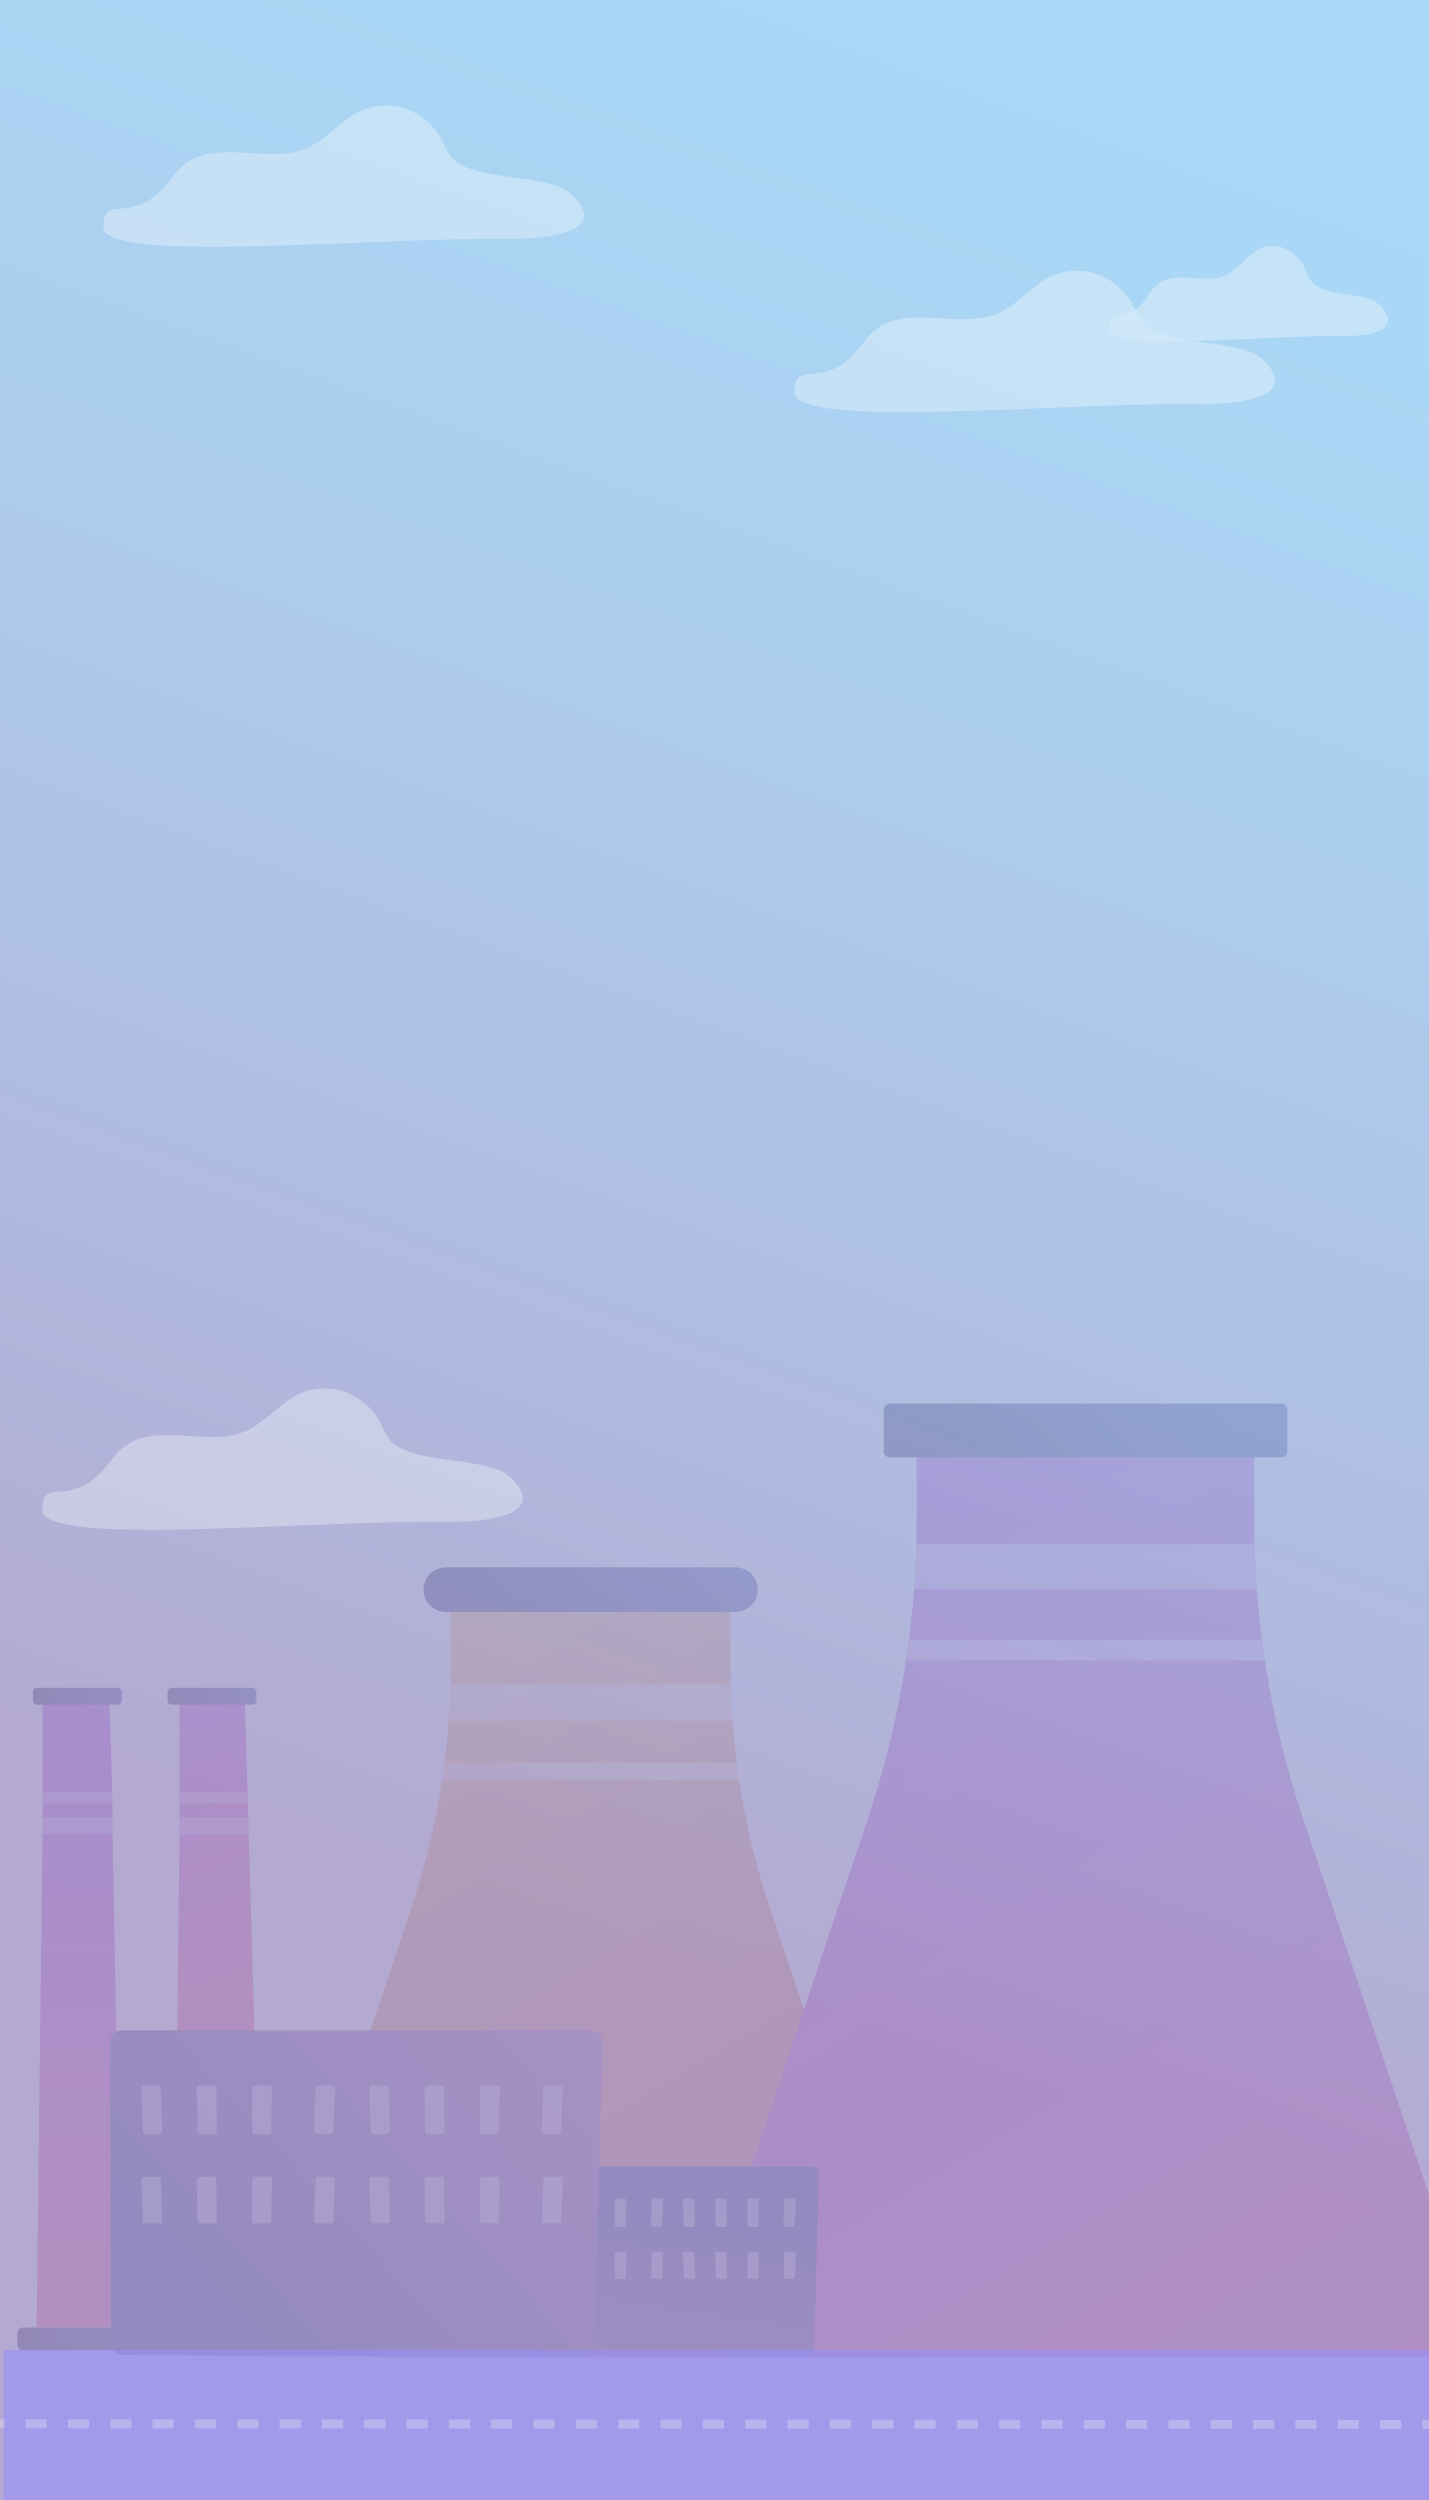
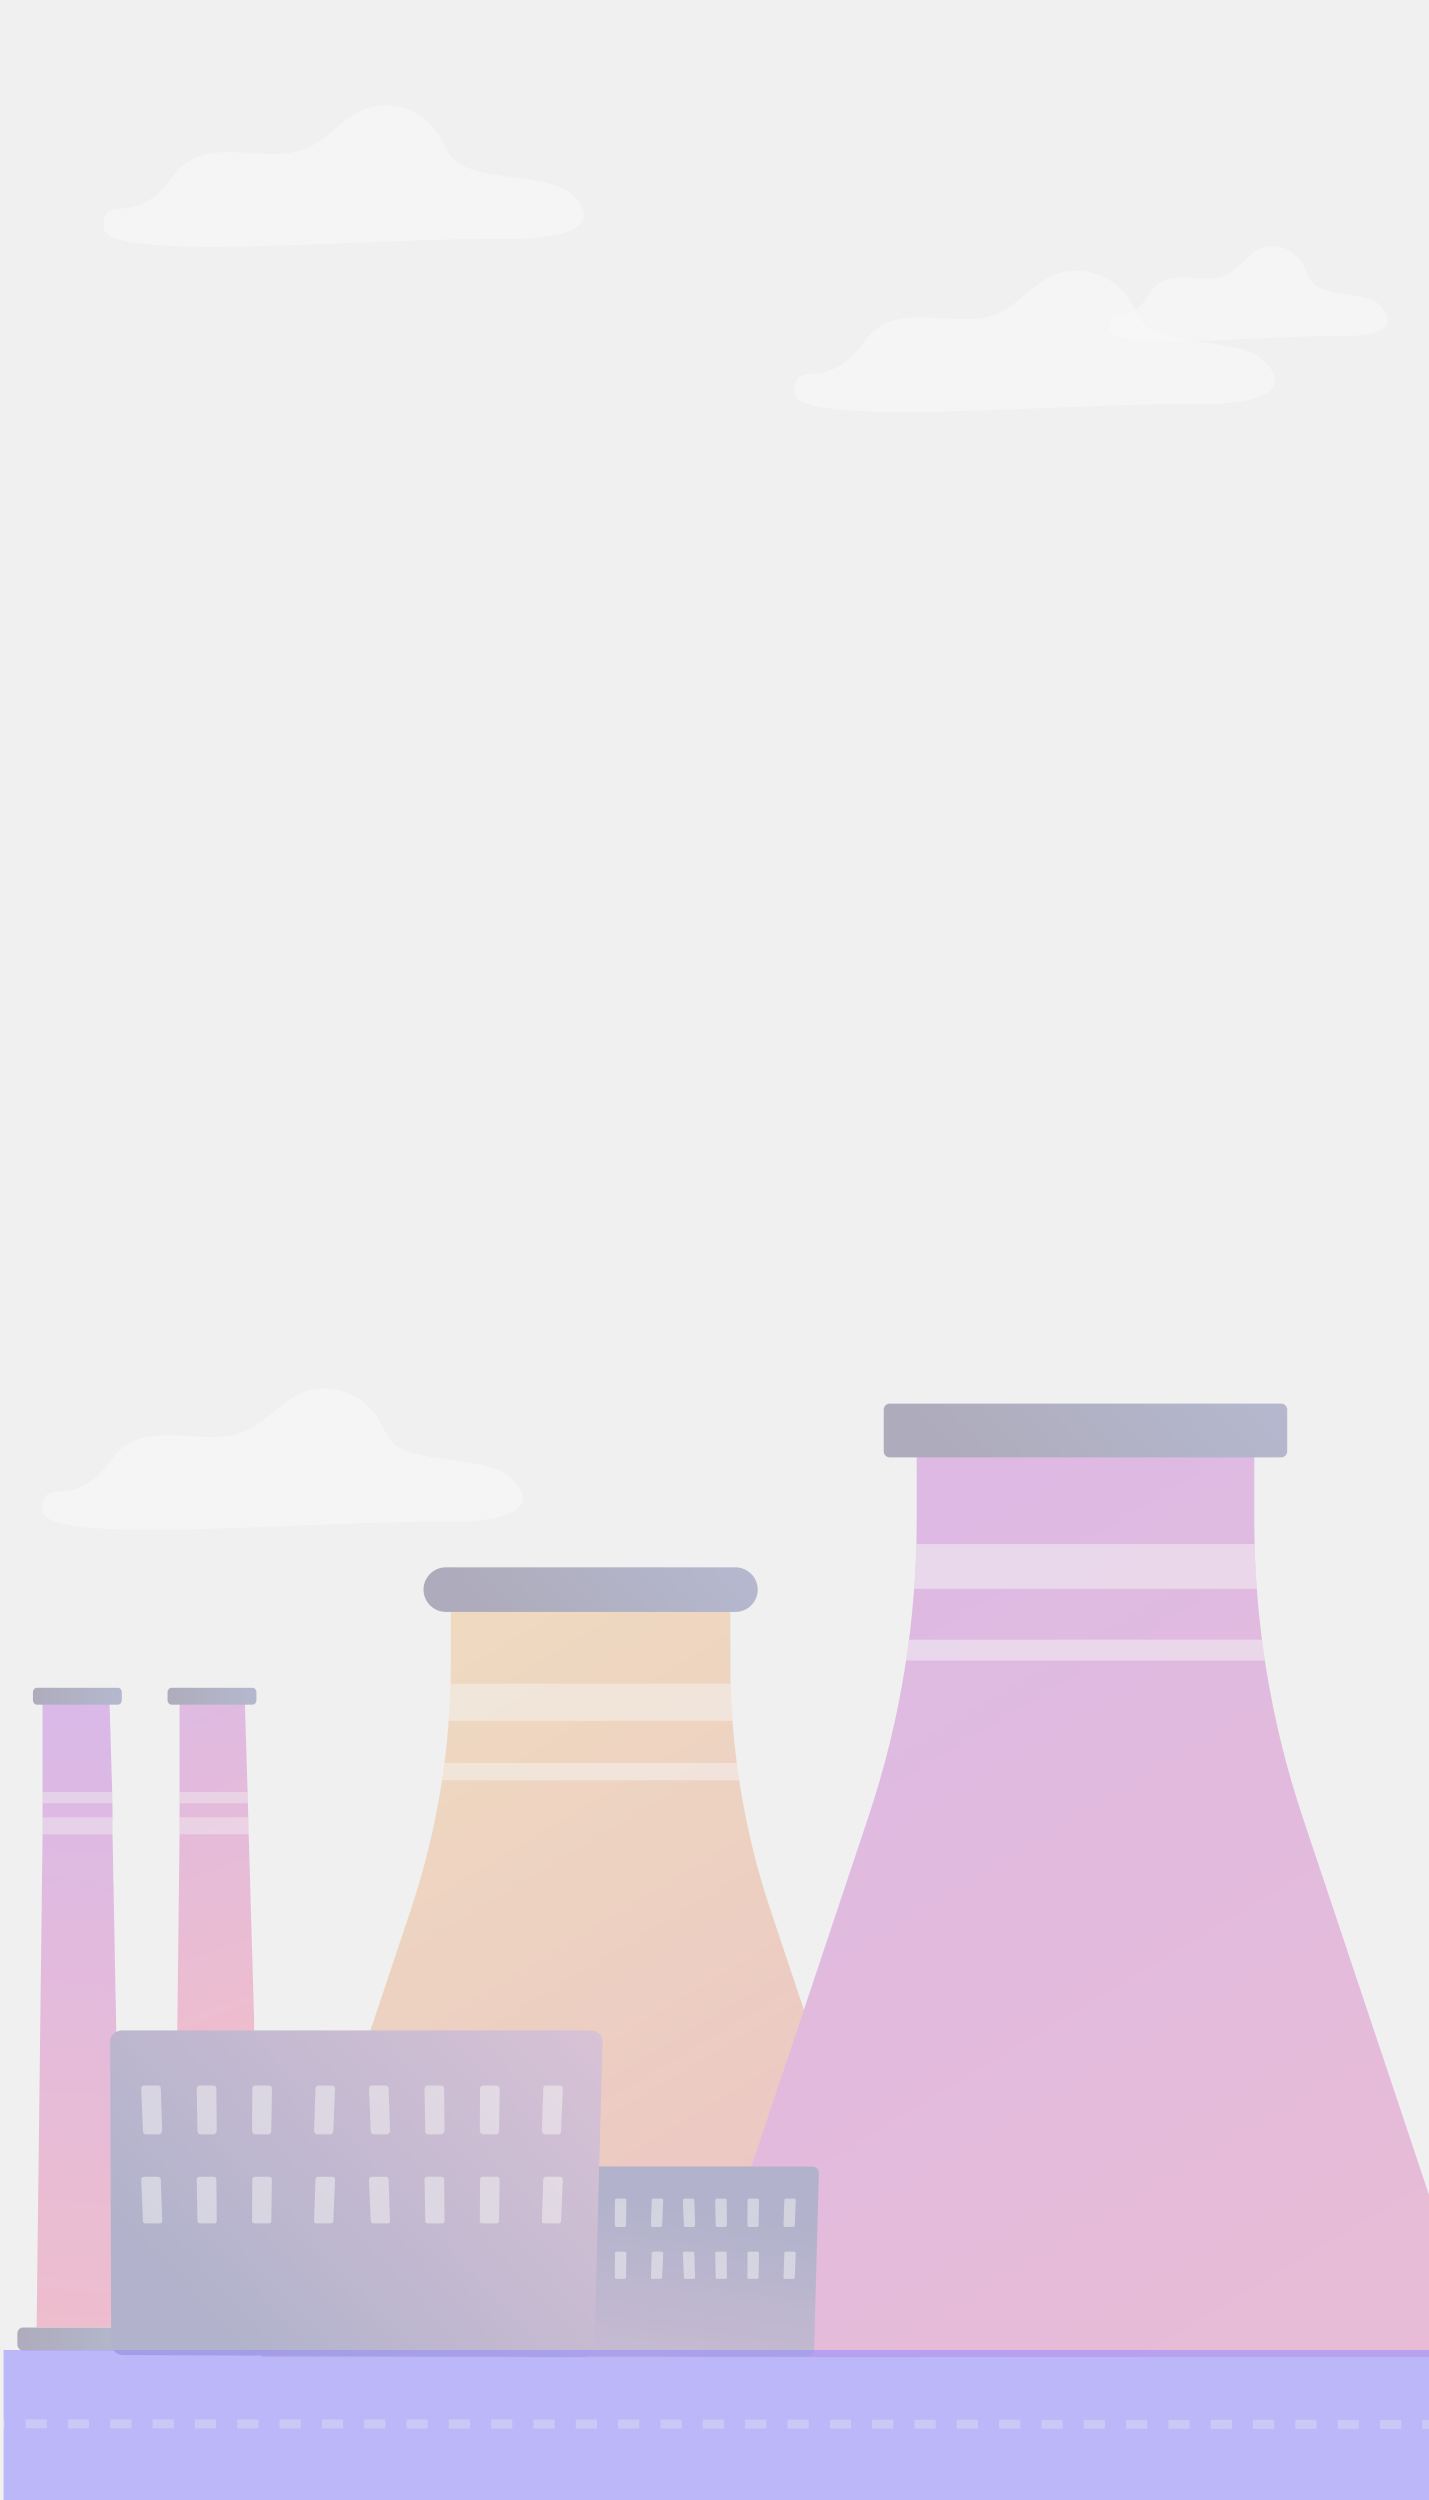
<svg xmlns="http://www.w3.org/2000/svg" version="1.1" id="Layer_1" x="0px" y="0px" viewBox="0 0 800 1400" style="enable-background:new 0 0 800 1400;" xml:space="preserve">
  <style type="text/css">
	.st0{opacity:0.3;}
	.st1{fill:url(#SVGID_1_);}
- 	.st2{fill:url(#SVGID_00000119110449410936657370000000848398284574008253_);}
- 	.st3{opacity:0.5;fill:#FFFFFF;}
- 	.st4{fill:url(#SVGID_00000022560364500565892140000008583560869241048977_);}
- 	.st5{fill:url(#SVGID_00000074407919650388937400000010262753671158387608_);}
- 	.st6{fill:url(#SVGID_00000005950835238441873040000006017521638676383399_);}
- 	.st7{fill:url(#SVGID_00000026860646407989075470000001975861409058203545_);}
- 	.st8{fill:url(#SVGID_00000033329810143190140850000017189702140744809367_);}
- 	.st9{fill:url(#SVGID_00000082339203706495787820000007171338386121756317_);}
- 	.st10{opacity:0.4;fill:#FFFFFF;}
- 	.st11{fill:url(#SVGID_00000038393242292920628850000006641086601771007902_);}
- 	.st12{fill:url(#SVGID_00000139269368292297564680000011957986059369902495_);}
- 	.st13{fill:url(#SVGID_00000144314770128305113170000016569703595850647210_);}
- 	.st14{opacity:0.5;fill:url(#SVGID_00000015323889096464077150000014298378166697600663_);enable-background:new    ;}
- 	.st15{opacity:0.58;fill:#968EFD;}
- 	.st16{fill:#FCFCFC;}
- 	.st17{fill:none;stroke:#F2F2F2;stroke-width:5;stroke-miterlimit:10;}
- 	.st18{fill:none;stroke:#F2F2F2;stroke-width:5;stroke-miterlimit:10;stroke-dasharray:11.851,11.851;}
- 	.st19{display:none;opacity:0.5;fill:url(#SVGID_00000050642314152058893200000010486006661974796950_);}
- 	.st20{opacity:0.5;}
- 	.st21{opacity:0.65;fill:#FFFFFF;}
+ 	.st2{fill:url(#SVGID_00000179636706227269717060000016754374283379648163_);}
+ 	.st3{opacity:0.5;fill:#FFFFFF;enable-background:new    ;}
+ 	.st4{fill:url(#SVGID_00000151523004366465993060000016748797211217797772_);}
+ 	.st5{fill:url(#SVGID_00000118359877094769742120000015035813441653047936_);}
+ 	.st6{fill:url(#SVGID_00000067228425143909057960000003497682477575234963_);}
+ 	.st7{fill:url(#SVGID_00000134209711541108279260000011713799091211817663_);}
+ 	.st8{fill:url(#SVGID_00000088820891223352328490000017370862691139040164_);}
+ 	.st9{fill:url(#SVGID_00000062154771401683900580000013424691553392186767_);}
+ 	.st10{opacity:0.4;fill:#FFFFFF;enable-background:new    ;}
+ 	.st11{fill:url(#SVGID_00000132090195095447058700000014674400283587562175_);}
+ 	.st12{fill:url(#SVGID_00000086692400001598010840000010243752748014541470_);}
+ 	.st13{fill:url(#SVGID_00000123435174728793723260000007491922144246903195_);}
+ 	.st14{opacity:0.58;fill:#968EFD;enable-background:new    ;}
+ 	.st15{fill:none;}
+ 	.st16{fill:none;stroke:#F2F2F2;stroke-width:5;stroke-miterlimit:10;}
+ 	.st17{fill:none;stroke:#F2F2F2;stroke-width:5;stroke-miterlimit:10;stroke-dasharray:11.851,11.851;}
+ 	.st18{display:none;opacity:0.5;fill:url(#SVGID_00000067932693426242555660000012425406571378111380_);enable-background:new    ;}
+ 	.st19{opacity:0.5;}
+ 	.st20{opacity:0.65;fill:#FFFFFF;enable-background:new    ;}
</style>
  <g class="st0">
    <g>
      <g>
        <g>
-           <linearGradient id="SVGID_1_" gradientUnits="userSpaceOnUse" x1="-656.203" y1="566.481" x2="-1224.789" y2="1512.064" gradientTransform="matrix(-1 0 0 1 -710.3754 -17.4032)">
+           <linearGradient id="SVGID_1_" gradientUnits="userSpaceOnUse" x1="-156.197" y1="833.515" x2="-724.783" y2="-112.068" gradientTransform="matrix(-1 0 0 -1 -210.3754 1382.597)">
            <stop offset="0" style="stop-color:#FDF53F" />
            <stop offset="1" style="stop-color:#D93C65" />
          </linearGradient>
-           <path class="st1" d="M252.45,931.77l0-49.89l156.58,0l0,49.89c0,46.84,7.58,93.36,22.43,137.78l83.76,250.39l-368.97,0      l83.76-250.39C244.88,1025.13,252.45,978.6,252.45,931.77z" />
-           <linearGradient id="SVGID_00000081629111063714075170000012494587700123995550_" gradientUnits="userSpaceOnUse" x1="-1094.17" y1="858.736" x2="-1003.668" y2="942.093" gradientTransform="matrix(-1 0 0 1 -710.3754 -17.4032)">
+           <path class="st1" d="M252.45,931.77v-49.89h156.58v49.89c0,46.84,7.58,93.36,22.43,137.78l83.76,250.39H146.25l83.76-250.39      C244.88,1025.13,252.45,978.6,252.45,931.77z" />
+           <linearGradient id="SVGID_00000175289498623173131250000004198391472781029303_" gradientUnits="userSpaceOnUse" x1="-594.174" y1="541.272" x2="-503.671" y2="457.914" gradientTransform="matrix(-1 0 0 -1 -210.3754 1382.597)">
            <stop offset="0" style="stop-color:#2B3582" />
            <stop offset="1" style="stop-color:#150E42" />
          </linearGradient>
-           <path style="fill:url(#SVGID_00000081629111063714075170000012494587700123995550_);" d="M249.65,902.67l162.19,0      c6.89,0,12.48-5.59,12.48-12.48l0,0c0-6.89-5.59-12.48-12.48-12.48l-162.19,0c-6.89,0-12.48,5.59-12.48,12.48l0,0      C237.17,897.09,242.76,902.67,249.65,902.67z" />
-           <path class="st3" d="M410.23,963.67l-158.97,0c0.51-6.92,0.86-13.85,1.03-20.79l156.9,0      C409.37,949.82,409.72,956.75,410.23,963.67z" />
-           <path class="st3" d="M413.97,996.94l-166.46,0c0.49-3.23,0.95-6.46,1.36-9.7l163.73,0      C413.03,990.47,413.48,993.71,413.97,996.94z" />
+           <path style="fill:url(#SVGID_00000175289498623173131250000004198391472781029303_);" d="M249.65,902.67h162.19      c6.89,0,12.48-5.59,12.48-12.48l0,0c0-6.89-5.59-12.48-12.48-12.48H249.65c-6.89,0-12.48,5.59-12.48,12.48l0,0      C237.17,897.09,242.76,902.67,249.65,902.67z" />
+           <path class="st3" d="M410.23,963.67H251.26c0.51-6.92,0.86-13.85,1.03-20.79h156.9C409.37,949.82,409.72,956.75,410.23,963.67z" />
+           <path class="st3" d="M413.97,996.94H247.51c0.49-3.23,0.95-6.46,1.36-9.7H412.6C413.03,990.47,413.48,993.71,413.97,996.94z" />
        </g>
        <g>
-           <linearGradient id="SVGID_00000002356217833036830060000013062418544274707898_" gradientUnits="userSpaceOnUse" x1="-1063.973" y1="756.633" x2="-1632.559" y2="1702.218" gradientTransform="matrix(-1 0 0 1 -710.3754 -17.4032)">
+           <linearGradient id="SVGID_00000074409480658457747360000013976411648582783639_" gradientUnits="userSpaceOnUse" x1="-563.975" y1="643.368" x2="-1132.561" y2="-302.217" gradientTransform="matrix(-1 0 0 -1 -210.3754 1382.597)">
            <stop offset="0" style="stop-color:#A737D5" />
            <stop offset="1" style="stop-color:#EF497A" />
          </linearGradient>
-           <path style="fill:url(#SVGID_00000002356217833036830060000013062418544274707898_);" d="M513.34,851.26l0-60.24l189.06,0      l0,60.24c0,56.55,9.15,112.73,27.09,166.35l101.13,302.32l-445.5,0l101.13-302.32C504.19,963.98,513.34,907.81,513.34,851.26z" />
-           <linearGradient id="SVGID_00000144322617401635638960000008962847464677406906_" gradientUnits="userSpaceOnUse" x1="-1385.851" y1="756.198" x2="-1270.52" y2="862.425" gradientTransform="matrix(-1 0 0 1 -710.3754 -17.4032)">
+           <path style="fill:url(#SVGID_00000074409480658457747360000013976411648582783639_);" d="M513.34,851.26v-60.24H702.4v60.24      c0,56.55,9.15,112.73,27.09,166.35l101.13,302.32h-445.5l101.13-302.32C504.19,963.98,513.34,907.81,513.34,851.26z" />
+           <linearGradient id="SVGID_00000152222594958911942270000015258670037366378893_" gradientUnits="userSpaceOnUse" x1="-885.843" y1="643.793" x2="-770.512" y2="537.566" gradientTransform="matrix(-1 0 0 -1 -210.3754 1382.597)">
            <stop offset="0" style="stop-color:#2B3582" />
            <stop offset="1" style="stop-color:#150E42" />
          </linearGradient>
-           <path style="fill:url(#SVGID_00000144322617401635638960000008962847464677406906_);" d="M498.26,816.13l219.21,0      c1.86,0,3.37-1.51,3.37-3.37v-23.38c0-1.86-1.51-3.37-3.37-3.37l-219.21,0c-1.86,0-3.37,1.51-3.37,3.37l0,23.38      C494.89,814.62,496.4,816.13,498.26,816.13z" />
-           <path class="st3" d="M703.84,889.77l-191.94,0c0.62-8.35,1.03-16.72,1.25-25.11l189.44,0      C702.8,873.05,703.22,881.42,703.84,889.77z" />
-           <path class="st3" d="M708.36,929.94l-200.99,0c0.59-3.9,1.14-7.8,1.65-11.72l197.69,0      C707.22,922.14,707.77,926.05,708.36,929.94z" />
+           <path style="fill:url(#SVGID_00000152222594958911942270000015258670037366378893_);" d="M498.26,816.13h219.21      c1.86,0,3.37-1.51,3.37-3.37v-23.38c0-1.86-1.51-3.37-3.37-3.37H498.26c-1.86,0-3.37,1.51-3.37,3.37v23.38      C494.89,814.62,496.4,816.13,498.26,816.13z" />
+           <path class="st3" d="M703.84,889.77H511.9c0.62-8.35,1.03-16.72,1.25-25.11h189.44C702.8,873.05,703.22,881.42,703.84,889.77z" />
+           <path class="st3" d="M708.36,929.94H507.37c0.59-3.9,1.14-7.8,1.65-11.72h197.69C707.22,922.14,707.77,926.05,708.36,929.94z" />
        </g>
        <g>
          <g>
-             <linearGradient id="SVGID_00000004526349611485259890000017751788891895622028_" gradientUnits="userSpaceOnUse" x1="-1067.957" y1="1414.281" x2="-1092.064" y2="1252.02" gradientTransform="matrix(-1 0 0 1 -710.3754 -17.4032)">
+             <linearGradient id="SVGID_00000029014197284960397390000013198862799912356268_" gradientUnits="userSpaceOnUse" x1="-567.955" y1="-14.281" x2="-592.063" y2="147.981" gradientTransform="matrix(-1 0 0 -1 -210.3754 1382.597)">
              <stop offset="0" style="stop-color:#9F5699" />
              <stop offset="1" style="stop-color:#202278" />
            </linearGradient>
-             <path style="fill:url(#SVGID_00000004526349611485259890000017751788891895622028_);" d="M301.94,1213.23h152.74       c2.2,0,3.94,1.61,3.89,3.72l-2.67,99.14c-0.05,2.03-1.85,3.64-4.01,3.64l-149.68-0.64c-2.13-0.01-3.87-1.66-3.87-3.68       l-0.33-98.47C298.01,1214.84,299.76,1213.23,301.94,1213.23z" />
+             <path style="fill:url(#SVGID_00000029014197284960397390000013198862799912356268_);" d="M301.94,1213.23h152.74       c2.2,0,3.94,1.61,3.89,3.72l-2.67,99.14c-0.05,2.03-1.85,3.64-4.01,3.64l-149.68-0.64c-2.13-0.01-3.87-1.66-3.87-3.68       l-0.33-98.47C298.01,1214.84,299.76,1213.23,301.94,1213.23z" />
            <g>
              <g>
                <path class="st3" d="M440.05,1231.21h4.76c0.22,0,0.43,0.16,0.59,0.31c0.15,0.15,0.24,0.39,0.23,0.6l-0.58,13.96         c-0.02,0.41-0.38,1.03-0.82,1.03h-4.64c-0.22,0-0.43-0.36-0.59-0.51c-0.15-0.15-0.24-0.49-0.23-0.7l0.46-13.81         C439.25,1231.69,439.61,1231.21,440.05,1231.21z" />
                <path class="st3" d="M419.45,1231.21h4.76c0.22,0,0.43,0.16,0.58,0.3c0.15,0.15,0.24,0.38,0.23,0.59l-0.2,13.96         c-0.01,0.42-0.37,1.05-0.82,1.05h-4.64c-0.22,0-0.43-0.36-0.58-0.5c-0.15-0.15-0.24-0.48-0.24-0.69l0.08-13.81         C418.64,1231.7,419.01,1231.21,419.45,1231.21z" />
                <path class="st3" d="M401.34,1231.21h4.76c0.45,0,0.81,0.42,0.82,0.84l0.13,13.7c0,0.21-0.08,0.7-0.24,0.84         c-0.15,0.15-0.36,0.52-0.58,0.52h-4.64c-0.45,0-0.81-0.61-0.82-1.03l-0.25-13.8c0-0.21,0.08-0.55,0.23-0.7         C400.91,1231.44,401.12,1231.21,401.34,1231.21z" />
                <path class="st3" d="M382.64,1231.53c0.15-0.15,0.37-0.31,0.59-0.31h4.76c0.44,0,0.8,0.41,0.82,0.82l0.46,13.7         c0.01,0.21-0.08,0.71-0.23,0.86c-0.15,0.15-0.37,0.53-0.59,0.53h-4.64c-0.44,0-0.8-0.6-0.82-1.02l-0.58-13.84         C382.41,1232.06,382.49,1231.68,382.64,1231.53z" />
              </g>
              <g>
                <path class="st3" d="M365.79,1231.21h4.76c0.22,0,0.43,0.16,0.59,0.31c0.15,0.15,0.24,0.39,0.23,0.6l-0.58,13.96         c-0.02,0.41-0.38,1.03-0.82,1.03h-4.64c-0.22,0-0.43-0.36-0.59-0.51c-0.15-0.15-0.24-0.49-0.23-0.7l0.46-13.81         C364.99,1231.69,365.35,1231.21,365.79,1231.21z" />
-                 <path class="st3" d="M345.19,1231.21l4.76,0c0.22,0,0.43,0.16,0.58,0.3c0.15,0.15,0.24,0.38,0.24,0.59l-0.2,13.96         c-0.01,0.42-0.37,1.05-0.82,1.05h-4.64c-0.22,0-0.43-0.36-0.58-0.5c-0.15-0.15-0.24-0.48-0.24-0.69l0.08-13.81         C344.37,1231.7,344.74,1231.21,345.19,1231.21z" />
+                 <path class="st3" d="M345.19,1231.21h4.76c0.22,0,0.43,0.16,0.58,0.3c0.15,0.15,0.24,0.38,0.24,0.59l-0.2,13.96         c-0.01,0.42-0.37,1.05-0.82,1.05h-4.64c-0.22,0-0.43-0.36-0.58-0.5c-0.15-0.15-0.24-0.48-0.24-0.69l0.08-13.81         C344.37,1231.7,344.74,1231.21,345.19,1231.21z" />
                <path class="st3" d="M327.08,1231.21h4.76c0.45,0,0.81,0.42,0.82,0.84l0.13,13.7c0,0.21-0.08,0.7-0.24,0.84         c-0.15,0.15-0.36,0.52-0.58,0.52h-4.64c-0.45,0-0.81-0.61-0.82-1.03l-0.25-13.8c0-0.21,0.08-0.55,0.23-0.7         C326.65,1231.44,326.86,1231.21,327.08,1231.21z" />
                <path class="st3" d="M308.38,1231.53c0.15-0.15,0.37-0.31,0.59-0.31h4.76c0.44,0,0.8,0.41,0.82,0.82l0.46,13.7         c0.01,0.21-0.08,0.71-0.23,0.86s-0.37,0.53-0.59,0.53h-4.64c-0.44,0-0.8-0.6-0.82-1.02l-0.58-13.84         C308.14,1232.06,308.22,1231.68,308.38,1231.53z" />
              </g>
            </g>
            <g>
              <g>
                <path class="st3" d="M440.05,1260.95h4.76c0.22,0,0.43,0.15,0.59,0.3c0.15,0.15,0.24,0.39,0.23,0.6l-0.58,13.62         c-0.02,0.41-0.38,0.7-0.82,0.7h-4.64c-0.22,0-0.43-0.02-0.59-0.17c-0.15-0.15-0.24-0.32-0.23-0.53l0.46-13.71         C439.25,1261.33,439.61,1260.95,440.05,1260.95z" />
-                 <path class="st3" d="M419.45,1260.95h4.76c0.22,0,0.43,0.15,0.58,0.29c0.15,0.15,0.24,0.38,0.23,0.58l-0.2,13.62         c-0.01,0.42-0.37,0.72-0.82,0.72h-4.64c-0.22,0-0.43-0.02-0.58-0.17c-0.15-0.15-0.24-0.31-0.24-0.52l0.08-13.71         C418.64,1261.34,419.01,1260.95,419.45,1260.95z" />
+                 <path class="st3" d="M419.45,1260.95h4.76c0.22,0,0.43,0.15,0.58,0.29c0.15,0.15,0.24,0.38,0.23,0.58l-0.2,13.62         c-0.01,0.42-0.37,0.72-0.82,0.72h-4.64c-0.22,0-0.43-0.02-0.58-0.17s-0.24-0.31-0.24-0.52l0.08-13.71         C418.64,1261.34,419.01,1260.95,419.45,1260.95z" />
                <path class="st3" d="M401.34,1260.95h4.76c0.45,0,0.81,0.41,0.82,0.83l0.13,13.69c0,0.21-0.08,0.36-0.24,0.51         c-0.15,0.15-0.36,0.18-0.58,0.18h-4.64c-0.45,0-0.81-0.28-0.82-0.7l-0.25-13.63c0-0.21,0.08-0.46,0.23-0.6         C400.91,1261.08,401.12,1260.95,401.34,1260.95z" />
-                 <path class="st3" d="M382.64,1261.25c0.15-0.15,0.37-0.3,0.59-0.3l4.76,0c0.44,0,0.8,0.4,0.82,0.81l0.46,13.69         c0.01,0.21-0.08,0.37-0.23,0.52c-0.15,0.15-0.37,0.19-0.59,0.19h-4.64c-0.44,0-0.8-0.27-0.82-0.68l-0.58-13.66         C382.41,1261.61,382.49,1261.4,382.64,1261.25z" />
+                 <path class="st3" d="M382.64,1261.25c0.15-0.15,0.37-0.3,0.59-0.3h4.76c0.44,0,0.8,0.4,0.82,0.81l0.46,13.69         c0.01,0.21-0.08,0.37-0.23,0.52c-0.15,0.15-0.37,0.19-0.59,0.19h-4.64c-0.44,0-0.8-0.27-0.82-0.68l-0.58-13.66         C382.41,1261.61,382.49,1261.4,382.64,1261.25z" />
              </g>
              <g>
                <path class="st3" d="M365.79,1260.95h4.76c0.22,0,0.43,0.15,0.59,0.3c0.15,0.15,0.24,0.39,0.23,0.6l-0.58,13.62         c-0.02,0.41-0.38,0.7-0.82,0.7h-4.64c-0.22,0-0.43-0.02-0.59-0.17c-0.15-0.15-0.24-0.32-0.23-0.53l0.46-13.71         C364.99,1261.33,365.35,1260.95,365.79,1260.95z" />
-                 <path class="st3" d="M345.19,1260.95h4.76c0.22,0,0.43,0.15,0.58,0.29c0.15,0.15,0.24,0.38,0.24,0.58l-0.2,13.62         c-0.01,0.42-0.37,0.72-0.82,0.72h-4.64c-0.22,0-0.43-0.02-0.58-0.17c-0.15-0.15-0.24-0.31-0.24-0.52l0.08-13.71         C344.37,1261.34,344.74,1260.95,345.19,1260.95z" />
+                 <path class="st3" d="M345.19,1260.95h4.76c0.22,0,0.43,0.15,0.58,0.29c0.15,0.15,0.24,0.38,0.24,0.58l-0.2,13.62         c-0.01,0.42-0.37,0.72-0.82,0.72h-4.64c-0.22,0-0.43-0.02-0.58-0.17s-0.24-0.31-0.24-0.52l0.08-13.71         C344.37,1261.34,344.74,1260.95,345.19,1260.95z" />
                <path class="st3" d="M327.08,1260.95h4.76c0.45,0,0.81,0.41,0.82,0.83l0.13,13.69c0,0.21-0.08,0.36-0.24,0.51         c-0.15,0.15-0.36,0.18-0.58,0.18h-4.64c-0.45,0-0.81-0.28-0.82-0.7l-0.25-13.63c0-0.21,0.08-0.46,0.23-0.6         C326.65,1261.08,326.86,1260.95,327.08,1260.95z" />
                <path class="st3" d="M308.38,1261.25c0.15-0.15,0.37-0.3,0.59-0.3h4.76c0.44,0,0.8,0.4,0.82,0.81l0.46,13.69         c0.01,0.21-0.08,0.37-0.23,0.52c-0.15,0.15-0.37,0.19-0.59,0.19h-4.64c-0.44,0-0.8-0.27-0.82-0.68l-0.58-13.66         C308.14,1261.61,308.22,1261.4,308.38,1261.25z" />
              </g>
            </g>
          </g>
          <g>
-             <linearGradient id="SVGID_00000069399247653250080800000017033326240952567739_" gradientUnits="userSpaceOnUse" x1="-768.953" y1="975.993" x2="-741.921" y2="1341.634" gradientTransform="matrix(-1 0 0 1 -710.3754 -17.4032)">
+             <linearGradient id="SVGID_00000142135318598662285130000000823763563662358408_" gradientUnits="userSpaceOnUse" x1="-268.952" y1="424.007" x2="-241.92" y2="58.365" gradientTransform="matrix(-1 0 0 -1 -210.3754 1382.597)">
              <stop offset="0" style="stop-color:#A737D5" />
              <stop offset="1" style="stop-color:#EF497A" />
            </linearGradient>
-             <polygon style="fill:url(#SVGID_00000069399247653250080800000017033326240952567739_);" points="20.5,1303.29 68.25,1303.29        63.02,1027.16 63.08,1019.34 62.96,1010.23 62.8,1002.42 61.36,954.29 61.36,953.03 23.83,953.03 23.83,1027.16      " />
-             <linearGradient id="SVGID_00000013903190319583658470000017877936476171114129_" gradientUnits="userSpaceOnUse" x1="-778.623" y1="967.28" x2="-728.827" y2="967.28" gradientTransform="matrix(-1 0 0 1 -710.3754 -17.4032)">
+             <polygon style="fill:url(#SVGID_00000142135318598662285130000000823763563662358408_);" points="20.5,1303.29 68.25,1303.29        63.02,1027.16 63.08,1019.34 62.96,1010.23 62.8,1002.42 61.36,954.29 61.36,953.03 23.83,953.03 23.83,1027.16      " />
+             <linearGradient id="SVGID_00000054245935957416459870000015626125011360958135_" gradientUnits="userSpaceOnUse" x1="-278.615" y1="432.717" x2="-228.825" y2="432.717" gradientTransform="matrix(-1 0 0 -1 -210.3754 1382.597)">
              <stop offset="0" style="stop-color:#2B3582" />
              <stop offset="1" style="stop-color:#150E42" />
            </linearGradient>
-             <path style="fill:url(#SVGID_00000013903190319583658470000017877936476171114129_);" d="M18.45,947.75       c0-1.44,0.99-2.6,2.22-2.6h45.35c1.23,0,2.22,1.17,2.22,2.6v4.26c0,1.44-0.99,2.6-2.22,2.6l-45.35,0       c-1.23,0-2.22-1.17-2.22-2.6L18.45,947.75z" />
-             <linearGradient id="SVGID_00000065788253302416198750000012531813673566017971_" gradientUnits="userSpaceOnUse" x1="-787.359" y1="1327.234" x2="-720.09" y2="1327.234" gradientTransform="matrix(-1 0 0 1 -710.3754 -17.4032)">
+             <path style="fill:url(#SVGID_00000054245935957416459870000015626125011360958135_);" d="M18.45,947.75       c0-1.44,0.99-2.6,2.22-2.6h45.35c1.23,0,2.22,1.17,2.22,2.6v4.26c0,1.44-0.99,2.6-2.22,2.6H20.67c-1.23,0-2.22-1.17-2.22-2.6       L18.45,947.75z" />
+             <linearGradient id="SVGID_00000169523604328844368630000012388379474472154522_" gradientUnits="userSpaceOnUse" x1="-287.355" y1="72.772" x2="-220.085" y2="72.772" gradientTransform="matrix(-1 0 0 -1 -210.3754 1382.597)">
              <stop offset="0" style="stop-color:#2B3582" />
              <stop offset="1" style="stop-color:#150E42" />
            </linearGradient>
-             <path style="fill:url(#SVGID_00000065788253302416198750000012531813673566017971_);" d="M9.71,1306.95       c0-1.94,1.34-3.52,3-3.52l61.27,0c1.66,0,3,1.58,3,3.52v5.75c0,1.94-1.34,3.52-3,3.52l-61.27,0c-1.66,0-3-1.58-3-3.52       L9.71,1306.95z" />
+             <path style="fill:url(#SVGID_00000169523604328844368630000012388379474472154522_);" d="M9.71,1306.95       c0-1.94,1.34-3.52,3-3.52h61.27c1.66,0,3,1.58,3,3.52v5.75c0,1.94-1.34,3.52-3,3.52H12.71c-1.66,0-3-1.58-3-3.52L9.71,1306.95z       " />
            <polygon class="st10" points="23.83,1003.52 23.83,1009.83 63.11,1009.83 62.88,1003.52      " />
            <polygon class="st10" points="23.83,1017.72 23.83,1027.19 63.63,1027.19 63.39,1017.72      " />
          </g>
          <g>
            <g>
-               <linearGradient id="SVGID_00000088134779957209076190000001735140354252050092_" gradientUnits="userSpaceOnUse" x1="-772.777" y1="927.791" x2="-862.023" y2="1165.782" gradientTransform="matrix(-1 0 0 1 -710.3754 -17.4032)">
+               <linearGradient id="SVGID_00000106836991221823618530000007805960812814987675_" gradientUnits="userSpaceOnUse" x1="-272.778" y1="472.21" x2="-362.025" y2="234.219" gradientTransform="matrix(-1 0 0 -1 -210.3754 1382.597)">
                <stop offset="0" style="stop-color:#A737D5" />
                <stop offset="1" style="stop-color:#EF497A" />
              </linearGradient>
-               <polygon style="fill:url(#SVGID_00000088134779957209076190000001735140354252050092_);" points="98.95,1164.45         142.27,1164.45 142.27,1129.78 139.26,1027.16 139.08,1019.34 138.84,1010.23 138.62,1002.42 137.15,954.29 137.12,953.03         100.55,953.03 100.55,1027.16       " />
-               <linearGradient id="SVGID_00000067955460284656168060000015401052446916000654_" gradientUnits="userSpaceOnUse" x1="-853.99" y1="967.28" x2="-804.194" y2="967.28" gradientTransform="matrix(-1 0 0 1 -710.3754 -17.4032)">
+               <polygon style="fill:url(#SVGID_00000106836991221823618530000007805960812814987675_);" points="98.95,1164.45         142.27,1164.45 142.27,1129.78 139.26,1027.16 139.08,1019.34 138.84,1010.23 138.62,1002.42 137.15,954.29 137.12,953.03         100.55,953.03 100.55,1027.16       " />
+               <linearGradient id="SVGID_00000165954346699954977960000001687377406674024845_" gradientUnits="userSpaceOnUse" x1="-353.985" y1="432.717" x2="-304.195" y2="432.717" gradientTransform="matrix(-1 0 0 -1 -210.3754 1382.597)">
                <stop offset="0" style="stop-color:#2B3582" />
                <stop offset="1" style="stop-color:#150E42" />
              </linearGradient>
-               <path style="fill:url(#SVGID_00000067955460284656168060000015401052446916000654_);" d="M93.82,947.75        c0-1.44,0.99-2.6,2.22-2.6l45.35,0c1.23,0,2.22,1.17,2.22,2.6v4.26c0,1.44-0.99,2.6-2.22,2.6l-45.35,0        c-1.23,0-2.22-1.17-2.22-2.6V947.75z" />
+               <path style="fill:url(#SVGID_00000165954346699954977960000001687377406674024845_);" d="M93.82,947.75        c0-1.44,0.99-2.6,2.22-2.6h45.35c1.23,0,2.22,1.17,2.22,2.6v4.26c0,1.44-0.99,2.6-2.22,2.6H96.04c-1.23,0-2.22-1.17-2.22-2.6        V947.75z" />
            </g>
            <polygon class="st10" points="100.55,1003.52 100.55,1009.83 138.87,1009.83 138.64,1003.52      " />
            <polygon class="st10" points="100.55,1017.72 100.55,1027.19 139.39,1027.19 139.15,1017.72      " />
          </g>
          <g>
-             <linearGradient id="SVGID_00000023271591421865876380000012658991807576309901_" gradientUnits="userSpaceOnUse" x1="-1027.094" y1="1135.803" x2="-826.151" y2="1320.882" gradientTransform="matrix(-1 0 0 1 -710.3754 -17.4032)">
+             <linearGradient id="SVGID_00000054967857999513103370000008287786476279454874_" gradientUnits="userSpaceOnUse" x1="-527.092" y1="264.199" x2="-326.15" y2="79.12" gradientTransform="matrix(-1 0 0 -1 -210.3754 1382.597)">
              <stop offset="0" style="stop-color:#9F5699" />
              <stop offset="1" style="stop-color:#202278" />
            </linearGradient>
-             <path style="fill:url(#SVGID_00000023271591421865876380000012658991807576309901_);" d="M68.41,1137.02l262.34,0       c3.78,0,6.77,2.77,6.68,6.39l-4.58,170.27c-0.09,3.49-3.18,6.26-6.88,6.24l-257.07-1.11c-3.66-0.02-6.64-2.85-6.65-6.32       l-0.57-169.13C61.65,1139.78,64.67,1137.02,68.41,1137.02z" />
+             <path style="fill:url(#SVGID_00000054967857999513103370000008287786476279454874_);" d="M68.41,1137.02h262.34       c3.78,0,6.77,2.77,6.68,6.39l-4.58,170.27c-0.09,3.49-3.18,6.26-6.88,6.24l-257.07-1.11c-3.66-0.02-6.64-2.85-6.65-6.32       l-0.57-169.13C61.65,1139.78,64.67,1137.02,68.41,1137.02z" />
            <g>
              <g>
-                 <path class="st3" d="M305.62,1167.9h8.17c0.38,0,0.75,0.28,1.01,0.54c0.26,0.26,0.4,0.68,0.39,1.04l-0.99,23.97         c-0.03,0.71-0.65,1.78-1.4,1.78h-7.97c-0.38,0-0.74-0.62-1.01-0.88c-0.26-0.26-0.41-0.84-0.39-1.2l0.79-23.71         C304.25,1168.72,304.87,1167.9,305.62,1167.9z" />
+                 <path class="st3" d="M305.62,1167.9h8.17c0.38,0,0.75,0.28,1.01,0.54s0.4,0.68,0.39,1.04l-0.99,23.97         c-0.03,0.71-0.65,1.78-1.4,1.78h-7.97c-0.38,0-0.74-0.62-1.01-0.88c-0.26-0.26-0.41-0.84-0.39-1.2l0.79-23.71         C304.25,1168.72,304.87,1167.9,305.62,1167.9z" />
                <path class="st3" d="M270.24,1167.9h8.18c0.38,0,0.73,0.27,1,0.52c0.26,0.25,0.41,0.66,0.4,1.01l-0.35,23.97         c-0.01,0.72-0.63,1.81-1.4,1.81h-7.98c-0.37,0-0.73-0.61-0.99-0.86c-0.26-0.25-0.41-0.83-0.41-1.18l0.15-23.71         C268.85,1168.74,269.47,1167.9,270.24,1167.9z" />
                <path class="st3" d="M239.14,1167.9h8.18c0.77,0,1.39,0.71,1.4,1.44l0.22,23.53c0,0.35-0.14,1.2-0.41,1.45         c-0.26,0.25-0.62,0.9-1,0.9h-7.98c-0.76,0-1.39-1.05-1.4-1.78l-0.42-23.7c-0.01-0.36,0.14-0.94,0.4-1.2         C238.4,1168.29,238.76,1167.9,239.14,1167.9z" />
-                 <path class="st3" d="M207.02,1168.44c0.26-0.26,0.63-0.54,1.01-0.54h8.18c0.76,0,1.38,0.7,1.4,1.41l0.79,23.53         c0.01,0.36-0.13,1.21-0.39,1.47c-0.26,0.26-0.63,0.91-1.01,0.91h-7.97c-0.75,0-1.37-1.03-1.4-1.74l-0.99-23.77         C206.61,1169.35,206.75,1168.7,207.02,1168.44z" />
+                 <path class="st3" d="M207.02,1168.44c0.26-0.26,0.63-0.54,1.01-0.54h8.18c0.76,0,1.38,0.7,1.4,1.41l0.79,23.53         c0.01,0.36-0.13,1.21-0.39,1.47s-0.63,0.91-1.01,0.91h-7.97c-0.75,0-1.37-1.03-1.4-1.74l-0.99-23.77         C206.61,1169.35,206.75,1168.7,207.02,1168.44z" />
              </g>
              <g>
-                 <path class="st3" d="M178.07,1167.9h8.17c0.38,0,0.75,0.28,1.01,0.54c0.26,0.26,0.41,0.68,0.39,1.04l-0.99,23.97         c-0.03,0.71-0.65,1.78-1.4,1.78h-7.97c-0.38,0-0.74-0.62-1.01-0.88c-0.26-0.26-0.41-0.84-0.39-1.2l0.79-23.71         C176.69,1168.72,177.31,1167.9,178.07,1167.9z" />
+                 <path class="st3" d="M178.07,1167.9h8.17c0.38,0,0.75,0.28,1.01,0.54s0.41,0.68,0.39,1.04l-0.99,23.97         c-0.03,0.71-0.65,1.78-1.4,1.78h-7.97c-0.38,0-0.74-0.62-1.01-0.88c-0.26-0.26-0.41-0.84-0.39-1.2l0.79-23.71         C176.69,1168.72,177.31,1167.9,178.07,1167.9z" />
                <path class="st3" d="M142.69,1167.9h8.18c0.38,0,0.73,0.27,1,0.52c0.26,0.25,0.41,0.66,0.4,1.01l-0.35,23.97         c-0.01,0.72-0.63,1.81-1.4,1.81h-7.98c-0.37,0-0.73-0.61-0.99-0.86c-0.26-0.25-0.41-0.83-0.41-1.18l0.15-23.71         C141.29,1168.74,141.92,1167.9,142.69,1167.9z" />
                <path class="st3" d="M111.58,1167.9h8.18c0.77,0,1.39,0.71,1.4,1.44l0.22,23.53c0,0.35-0.14,1.2-0.41,1.45         c-0.26,0.25-0.62,0.9-1,0.9h-7.98c-0.76,0-1.39-1.05-1.4-1.78l-0.42-23.7c-0.01-0.36,0.14-0.94,0.4-1.2         C110.85,1168.29,111.21,1167.9,111.58,1167.9z" />
-                 <path class="st3" d="M79.46,1168.44c0.26-0.26,0.63-0.54,1.01-0.54h8.17c0.76,0,1.38,0.7,1.4,1.41l0.79,23.53         c0.01,0.36-0.13,1.21-0.39,1.47c-0.26,0.26-0.63,0.91-1.01,0.91h-7.97c-0.75,0-1.37-1.03-1.4-1.74l-0.99-23.77         C79.06,1169.35,79.2,1168.7,79.46,1168.44z" />
+                 <path class="st3" d="M79.46,1168.44c0.26-0.26,0.63-0.54,1.01-0.54h8.17c0.76,0,1.38,0.7,1.4,1.41l0.79,23.53         c0.01,0.36-0.13,1.21-0.39,1.47s-0.63,0.91-1.01,0.91h-7.97c-0.75,0-1.37-1.03-1.4-1.74l-0.99-23.77         C79.06,1169.35,79.2,1168.7,79.46,1168.44z" />
              </g>
            </g>
            <g>
              <g>
-                 <path class="st3" d="M305.62,1218.97h8.17c0.38,0,0.75,0.26,1.01,0.52c0.26,0.26,0.4,0.67,0.39,1.03l-0.99,23.39         c-0.03,0.71-0.65,1.2-1.4,1.2h-7.97c-0.38,0-0.74-0.04-1.01-0.3c-0.26-0.26-0.41-0.55-0.39-0.91l0.79-23.55         C304.25,1219.62,304.87,1218.97,305.62,1218.97z" />
+                 <path class="st3" d="M305.62,1218.97h8.17c0.38,0,0.75,0.26,1.01,0.52s0.4,0.67,0.39,1.03l-0.99,23.39         c-0.03,0.71-0.65,1.2-1.4,1.2h-7.97c-0.38,0-0.74-0.04-1.01-0.3c-0.26-0.26-0.41-0.55-0.39-0.91l0.79-23.55         C304.25,1219.62,304.87,1218.97,305.62,1218.97z" />
                <path class="st3" d="M270.24,1218.97h8.18c0.38,0,0.73,0.25,1,0.51c0.26,0.25,0.41,0.65,0.4,1l-0.35,23.39         c-0.01,0.72-0.63,1.23-1.4,1.23h-7.98c-0.37,0-0.73-0.04-0.99-0.29c-0.26-0.25-0.41-0.54-0.41-0.89l0.15-23.55         C268.85,1219.65,269.47,1218.97,270.24,1218.97z" />
                <path class="st3" d="M239.14,1218.97h8.18c0.77,0,1.39,0.7,1.4,1.42l0.22,23.52c0,0.35-0.14,0.62-0.41,0.87         c-0.26,0.25-0.62,0.32-1,0.32h-7.98c-0.76,0-1.39-0.48-1.4-1.2l-0.42-23.41c-0.01-0.36,0.14-0.78,0.4-1.04         C238.4,1219.2,238.76,1218.97,239.14,1218.97z" />
-                 <path class="st3" d="M207.02,1219.49c0.26-0.26,0.63-0.52,1.01-0.52h8.18c0.76,0,1.38,0.68,1.4,1.39l0.79,23.52         c0.01,0.36-0.13,0.63-0.39,0.89c-0.26,0.26-0.63,0.33-1.01,0.33h-7.97c-0.75,0-1.37-0.46-1.4-1.17l-0.99-23.47         C206.61,1220.1,206.75,1219.75,207.02,1219.49z" />
+                 <path class="st3" d="M207.02,1219.49c0.26-0.26,0.63-0.52,1.01-0.52h8.18c0.76,0,1.38,0.68,1.4,1.39l0.79,23.52         c0.01,0.36-0.13,0.63-0.39,0.89s-0.63,0.33-1.01,0.33h-7.97c-0.75,0-1.37-0.46-1.4-1.17l-0.99-23.47         C206.61,1220.1,206.75,1219.75,207.02,1219.49z" />
              </g>
              <g>
-                 <path class="st3" d="M178.07,1218.97h8.17c0.38,0,0.75,0.26,1.01,0.52c0.26,0.26,0.41,0.67,0.39,1.03l-0.99,23.39         c-0.03,0.71-0.65,1.2-1.4,1.2h-7.97c-0.38,0-0.74-0.04-1.01-0.3c-0.26-0.26-0.41-0.55-0.39-0.91l0.79-23.55         C176.69,1219.62,177.31,1218.97,178.07,1218.97z" />
+                 <path class="st3" d="M178.07,1218.97h8.17c0.38,0,0.75,0.26,1.01,0.52s0.41,0.67,0.39,1.03l-0.99,23.39         c-0.03,0.71-0.65,1.2-1.4,1.2h-7.97c-0.38,0-0.74-0.04-1.01-0.3c-0.26-0.26-0.41-0.55-0.39-0.91l0.79-23.55         C176.69,1219.62,177.31,1218.97,178.07,1218.97z" />
                <path class="st3" d="M142.69,1218.97h8.18c0.38,0,0.73,0.25,1,0.51c0.26,0.25,0.41,0.65,0.4,1l-0.35,23.39         c-0.01,0.72-0.63,1.23-1.4,1.23h-7.98c-0.37,0-0.73-0.04-0.99-0.29c-0.26-0.25-0.41-0.54-0.41-0.89l0.15-23.55         C141.29,1219.65,141.92,1218.97,142.69,1218.97z" />
                <path class="st3" d="M111.58,1218.97h8.18c0.77,0,1.39,0.7,1.4,1.42l0.22,23.52c0,0.35-0.14,0.62-0.41,0.87         c-0.26,0.25-0.62,0.32-1,0.32h-7.98c-0.76,0-1.39-0.48-1.4-1.2l-0.42-23.41c-0.01-0.36,0.14-0.78,0.4-1.04         C110.85,1219.2,111.21,1218.97,111.58,1218.97z" />
-                 <path class="st3" d="M79.46,1219.49c0.26-0.26,0.63-0.52,1.01-0.52h8.17c0.76,0,1.38,0.68,1.4,1.39l0.79,23.52         c0.01,0.36-0.13,0.63-0.39,0.89c-0.26,0.26-0.63,0.33-1.01,0.33h-7.97c-0.75,0-1.37-0.46-1.4-1.17l-0.99-23.47         C79.06,1220.1,79.2,1219.75,79.46,1219.49z" />
+                 <path class="st3" d="M79.46,1219.49c0.26-0.26,0.63-0.52,1.01-0.52h8.17c0.76,0,1.38,0.68,1.4,1.39l0.79,23.52         c0.01,0.36-0.13,0.63-0.39,0.89s-0.63,0.33-1.01,0.33h-7.97c-0.75,0-1.37-0.46-1.4-1.17l-0.99-23.47         C79.06,1220.1,79.2,1219.75,79.46,1219.49z" />
              </g>
            </g>
          </g>
        </g>
      </g>
    </g>
  </g>
-   <linearGradient id="SVGID_00000103234836051753645770000011880304682214934663_" gradientUnits="userSpaceOnUse" x1="676.298" y1="1466.533" x2="269.859" y2="343.983" gradientTransform="matrix(1 0 0 -1 0 1402)">
-     <stop offset="0" style="stop-color:#63C3FF" />
-     <stop offset="0.171" style="stop-color:#64BDFA" />
-     <stop offset="0.404" style="stop-color:#68ABEC" />
-     <stop offset="0.672" style="stop-color:#6D8FD6" />
-     <stop offset="0.965" style="stop-color:#7567B6" />
-     <stop offset="1" style="stop-color:#7662B2" />
-   </linearGradient>
-   <rect x="-12" y="-25" style="opacity:0.5;fill:url(#SVGID_00000103234836051753645770000011880304682214934663_);enable-background:new    ;" width="825.14" height="1444" />
  <g>
-     <rect x="2" y="1316" class="st15" width="800" height="84" />
+     <rect x="2" y="1316" class="st14" width="800" height="84" />
    <g class="st0">
-       <line class="st16" x1="-3.5" y1="1357.33" x2="802.5" y2="1357.67" />
+       <line class="st15" x1="-3.5" y1="1357.33" x2="802.5" y2="1357.67" />
      <g>
-         <line class="st17" x1="-3.5" y1="1357.33" x2="2.5" y2="1357.33" />
-         <line class="st18" x1="14.35" y1="1357.34" x2="790.57" y2="1357.66" />
-         <line class="st17" x1="796.5" y1="1357.67" x2="802.5" y2="1357.67" />
+         <line class="st16" x1="-3.5" y1="1357.33" x2="2.5" y2="1357.33" />
+         <line class="st17" x1="14.35" y1="1357.34" x2="790.57" y2="1357.66" />
+         <line class="st16" x1="796.5" y1="1357.67" x2="802.5" y2="1357.67" />
      </g>
    </g>
  </g>
-   <linearGradient id="SVGID_00000049203839378665641360000007406493107443345321_" gradientUnits="userSpaceOnUse" x1="500.849" y1="273.695" x2="277.389" y2="890.87" gradientTransform="matrix(1.0947 -0.1793 -0.1793 3.0491 121.9902 -1279.499)">
+   <linearGradient id="SVGID_00000036974410291955229740000008274227273355711363_" gradientUnits="userSpaceOnUse" x1="490.409" y1="772.006" x2="266.949" y2="154.83" gradientTransform="matrix(1.0947 -0.1793 0.1793 -3.0491 -54.0898 1907.061)">
    <stop offset="0" style="stop-color:#63C3FF" />
    <stop offset="0.179" style="stop-color:#69BFFD" />
    <stop offset="0.424" style="stop-color:#7BB5F8" />
    <stop offset="0.705" style="stop-color:#97A5F0" />
    <stop offset="1" style="stop-color:#BD8FE5" />
  </linearGradient>
-   <path style="display:none;opacity:0.5;fill:url(#SVGID_00000049203839378665641360000007406493107443345321_);" d="M1004.52,230.25  c21.41-154.74,24.74-271.12-10.7-378.9c-32.65-99.3-95.21-187.04-151.93-160.38c-46.08,21.67-91.49,78.47-132.35,153.36  c-24.65,45.17-51.95,77.34-79.84,95.63c-30.81,20.22-69.33,38.22-98.5,27.75c-57.34-20.58-108.8-78.05-162.02-123.95  C260.3-250.13,130.56-291.48,13.07-132.62C-43.55-56.06-98.37,91.06-95.5,238.65c2.21,113.97,38.28,197.93,34.4,314.69  c-4.38,131.88-55.56,239.07-97.07,338.74c-39.29,94.34-74.6,202.87-96.91,323.97c-22.3,121.1-30.66,255.85-16.27,366.44  c18.74,143.98,74.24,230.24,135.71,246.34c61.46,16.11,128.05-29.99,190.53-99.08c62.48-69.09,122.13-160.85,182.96-243.24  c20.58-27.87,44.46-55.51,63.01-36.54c20.9,21.37,24.44,89.54,31.88,144c16.67,122,62.22,197.48,113.13,222.89  c50.91,25.41,106.95,6.48,161.8-22.96c61.09-32.78,124.46-81.59,176.82-186.41c52.36-104.82,90.58-278.35,77.72-420.88  c-8.17-90.53-35.48-162.07-32.47-260.1c3.12-101.22,37-191.54,66.52-273.97C941.62,525.9,983.1,384.99,1004.52,230.25z" />
-   <g class="st20">
-     <path class="st21" d="M209.32,791c-9.13-11.16-22.77-15.75-36.12-12.41c-14.56,3.64-22.78,17.55-36.33,23.12   c-23.64,9.71-56.32-9.47-74.27,15.55c-21.96,30.6-38.92,7.65-38.92,28.42c0,20.77,151.69,5.47,226.54,6.56   c10.81,0.16,57.76-0.63,37.55-23.08c-6.28-6.97-15.23-8.14-23.58-9.77c-10.88-2.13-36.76-3.29-44.65-11.76   c-4.24-4.56-5.88-11.11-9.71-15.98C209.66,791.42,209.49,791.21,209.32,791z" />
-     <path class="st21" d="M728.76,146.84c-5.3-7.53-13.21-10.63-20.97-8.38c-8.45,2.46-13.22,11.85-21.09,15.6   c-13.72,6.55-32.69-6.39-43.11,10.5c-12.74,20.66-22.59,5.16-22.59,19.18c0,14.02,88.05,3.69,131.49,4.43   c6.28,0.11,33.53-0.43,21.8-15.58c-3.64-4.7-8.84-5.49-13.69-6.59c-6.32-1.44-21.34-2.22-25.91-7.94   c-2.46-3.08-3.41-7.5-5.63-10.79C728.96,147.13,728.86,146.98,728.76,146.84z" />
-     <path class="st21" d="M630.6,165.07c-9.13-11.16-22.77-15.75-36.12-12.41c-14.56,3.64-22.78,17.55-36.33,23.12   c-23.64,9.71-56.32-9.47-74.27,15.55c-21.96,30.6-38.92,7.65-38.92,28.42c0,20.77,151.69,5.47,226.54,6.56   c10.81,0.16,57.76-0.63,37.55-23.08c-6.28-6.97-15.23-8.14-23.58-9.77c-10.88-2.13-36.76-3.29-44.65-11.76   c-4.24-4.56-5.88-11.11-9.71-15.98C630.94,165.5,630.77,165.28,630.6,165.07z" />
-     <path class="st21" d="M243.59,72.55c-9.13-11.16-22.77-15.75-36.12-12.41c-14.56,3.64-22.78,17.55-36.33,23.12   c-23.64,9.71-56.32-9.47-74.27,15.55c-21.96,30.6-38.92,7.65-38.92,28.42c0,20.77,151.69,5.47,226.54,6.56   c10.81,0.16,57.76-0.63,37.55-23.08c-6.28-6.97-15.23-8.14-23.58-9.77c-10.88-2.13-36.76-3.29-44.65-11.76   c-4.24-4.56-5.88-11.11-9.71-15.98C243.94,72.98,243.77,72.76,243.59,72.55z" />
+   <path style="display:none;opacity:0.5;fill:url(#SVGID_00000036974410291955229740000008274227273355711363_);enable-background:new    ;" d="  M1004.52,230.25c21.41-154.74,24.74-271.12-10.7-378.9c-32.65-99.3-95.21-187.04-151.93-160.38  c-46.08,21.67-91.49,78.47-132.35,153.36c-24.65,45.17-51.95,77.34-79.84,95.63c-30.81,20.22-69.33,38.22-98.5,27.75  c-57.34-20.58-108.8-78.05-162.02-123.95C260.3-250.13,130.56-291.48,13.07-132.62C-43.55-56.06-98.37,91.06-95.5,238.65  c2.21,113.97,38.28,197.93,34.4,314.69c-4.38,131.88-55.56,239.07-97.07,338.74c-39.29,94.34-74.6,202.87-96.91,323.97  c-22.3,121.1-30.66,255.85-16.27,366.44c18.74,143.98,74.24,230.24,135.71,246.34c61.46,16.11,128.05-29.99,190.53-99.08  s122.13-160.85,182.96-243.24c20.58-27.87,44.46-55.51,63.01-36.54c20.9,21.37,24.44,89.54,31.88,144  c16.67,122,62.22,197.48,113.13,222.89s106.95,6.48,161.8-22.96c61.09-32.78,124.46-81.59,176.82-186.41  c52.36-104.82,90.58-278.35,77.72-420.88c-8.17-90.53-35.48-162.07-32.47-260.1c3.12-101.22,37-191.54,66.52-273.97  C941.62,525.9,983.1,384.99,1004.52,230.25z" />
+   <g class="st19">
+     <path class="st20" d="M209.32,791c-9.13-11.16-22.77-15.75-36.12-12.41c-14.56,3.64-22.78,17.55-36.33,23.12   c-23.64,9.71-56.32-9.47-74.27,15.55c-21.96,30.6-38.92,7.65-38.92,28.42c0,20.77,151.69,5.47,226.54,6.56   c10.81,0.16,57.76-0.63,37.55-23.08c-6.28-6.97-15.23-8.14-23.58-9.77c-10.88-2.13-36.76-3.29-44.65-11.76   c-4.24-4.56-5.88-11.11-9.71-15.98C209.66,791.42,209.49,791.21,209.32,791z" />
+     <path class="st20" d="M728.76,146.84c-5.3-7.53-13.21-10.63-20.97-8.38c-8.45,2.46-13.22,11.85-21.09,15.6   c-13.72,6.55-32.69-6.39-43.11,10.5c-12.74,20.66-22.59,5.16-22.59,19.18c0,14.02,88.05,3.69,131.49,4.43   c6.28,0.11,33.53-0.43,21.8-15.58c-3.64-4.7-8.84-5.49-13.69-6.59c-6.32-1.44-21.34-2.22-25.91-7.94   c-2.46-3.08-3.41-7.5-5.63-10.79C728.96,147.13,728.86,146.98,728.76,146.84z" />
+     <path class="st20" d="M630.6,165.07c-9.13-11.16-22.77-15.75-36.12-12.41c-14.56,3.64-22.78,17.55-36.33,23.12   c-23.64,9.71-56.32-9.47-74.27,15.55c-21.96,30.6-38.92,7.65-38.92,28.42s151.69,5.47,226.54,6.56   c10.81,0.16,57.76-0.63,37.55-23.08c-6.28-6.97-15.23-8.14-23.58-9.77c-10.88-2.13-36.76-3.29-44.65-11.76   c-4.24-4.56-5.88-11.11-9.71-15.98C630.94,165.5,630.77,165.28,630.6,165.07z" />
+     <path class="st20" d="M243.59,72.55c-9.13-11.16-22.77-15.75-36.12-12.41c-14.56,3.64-22.78,17.55-36.33,23.12   c-23.64,9.71-56.32-9.47-74.27,15.55c-21.96,30.6-38.92,7.65-38.92,28.42s151.69,5.47,226.54,6.56   c10.81,0.16,57.76-0.63,37.55-23.08c-6.28-6.97-15.23-8.14-23.58-9.77c-10.88-2.13-36.76-3.29-44.65-11.76   c-4.24-4.56-5.88-11.11-9.71-15.98C243.94,72.98,243.77,72.76,243.59,72.55z" />
  </g>
</svg>
